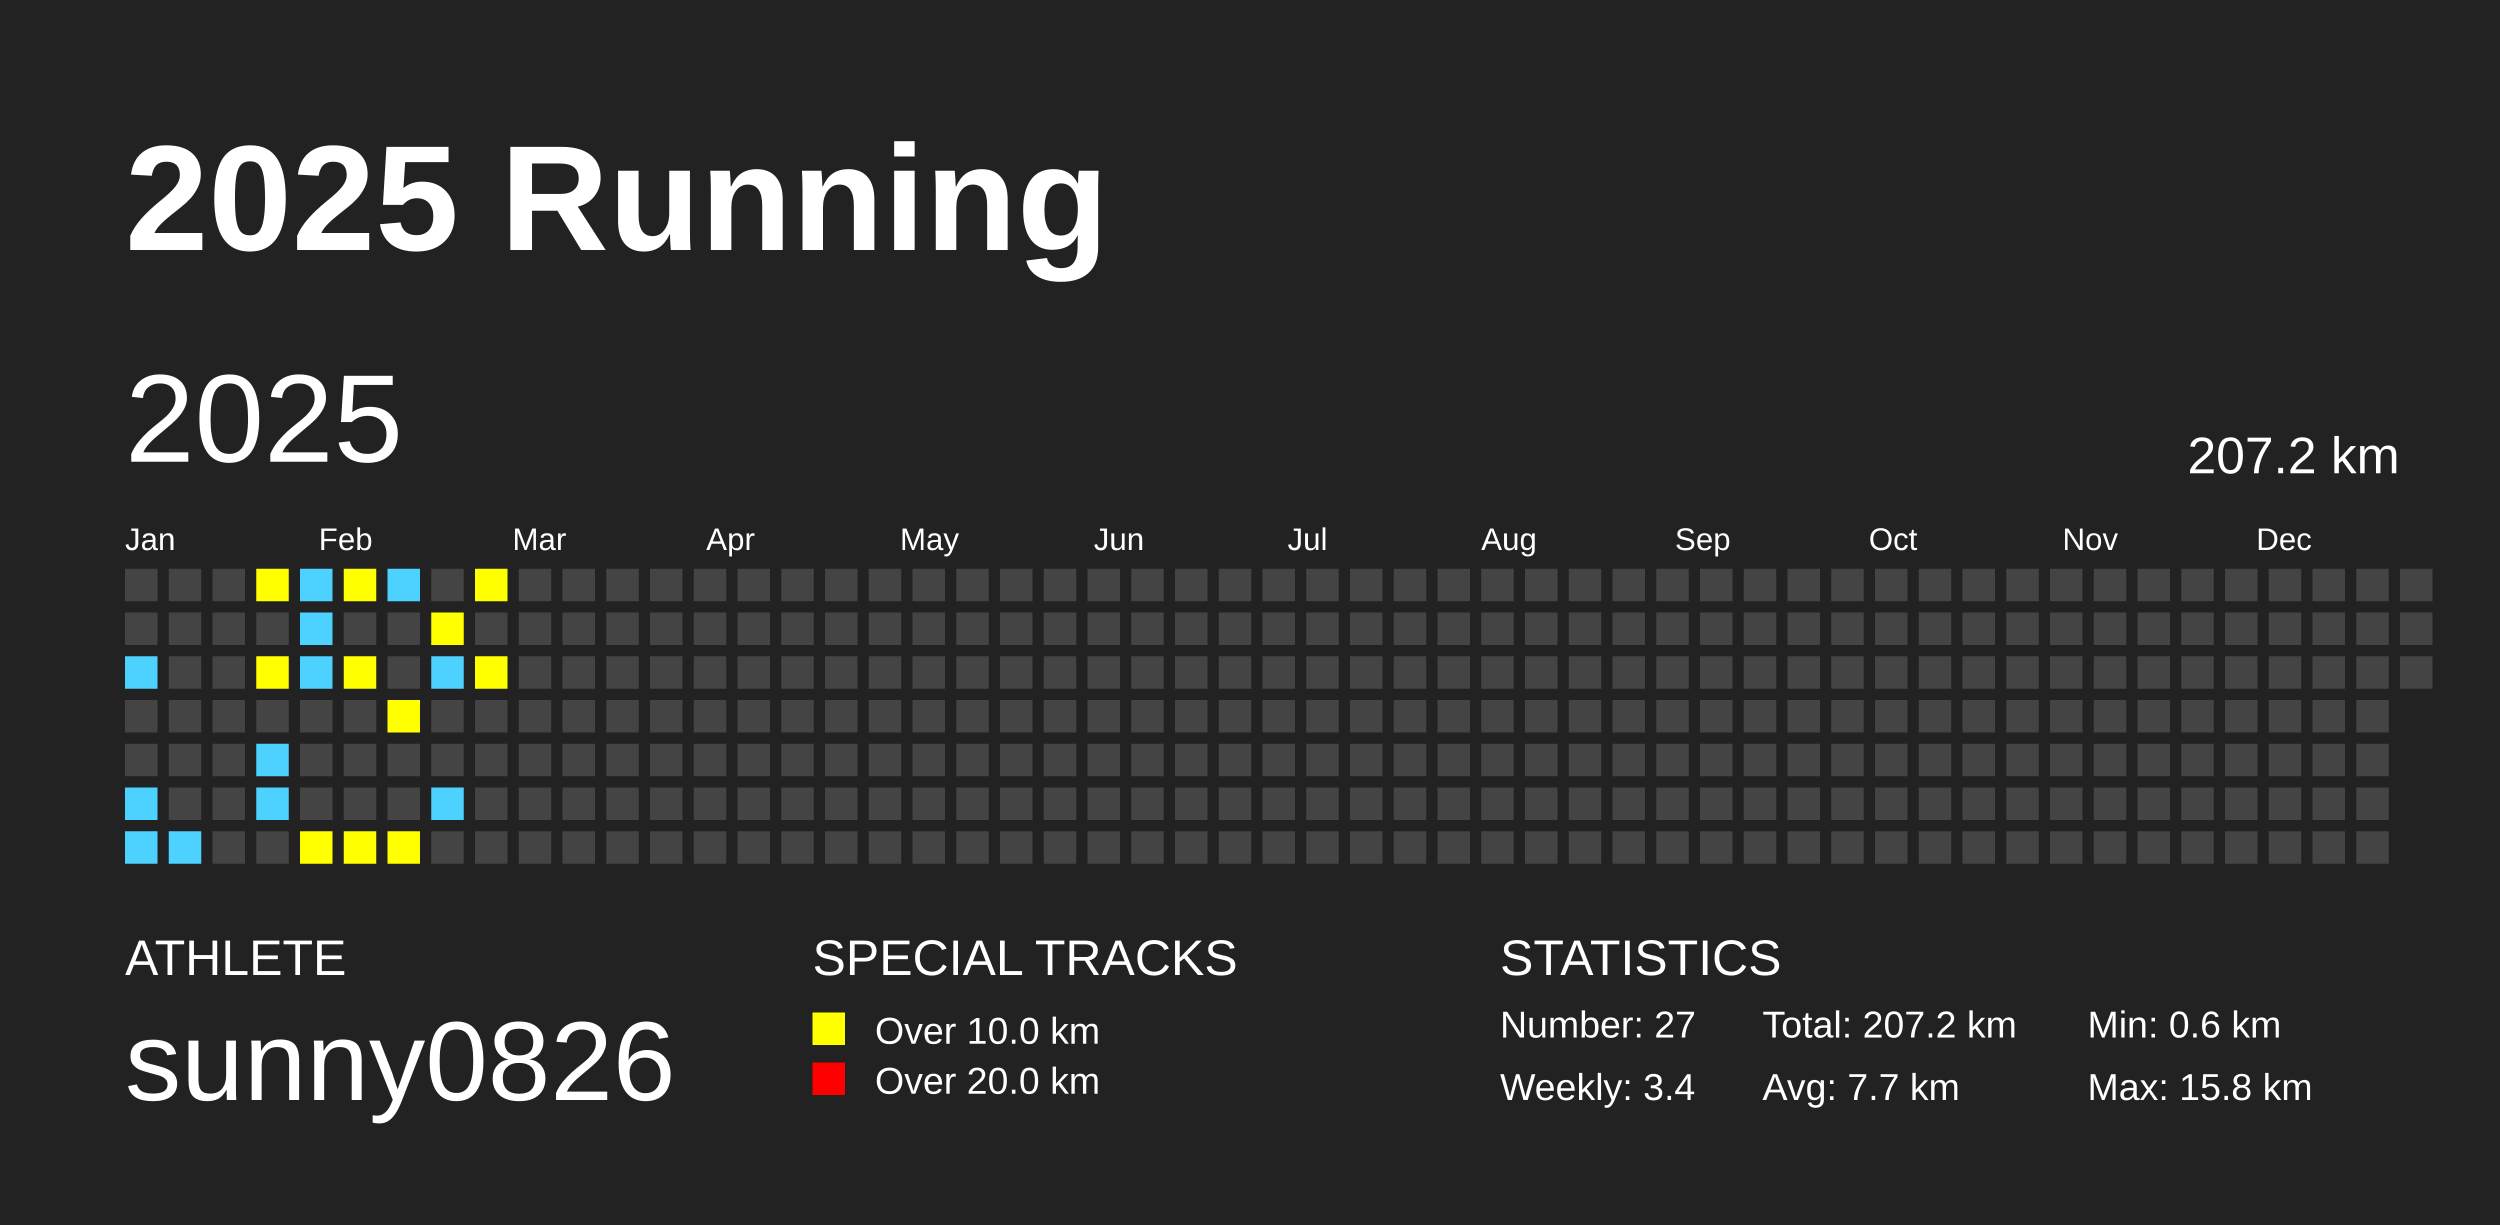
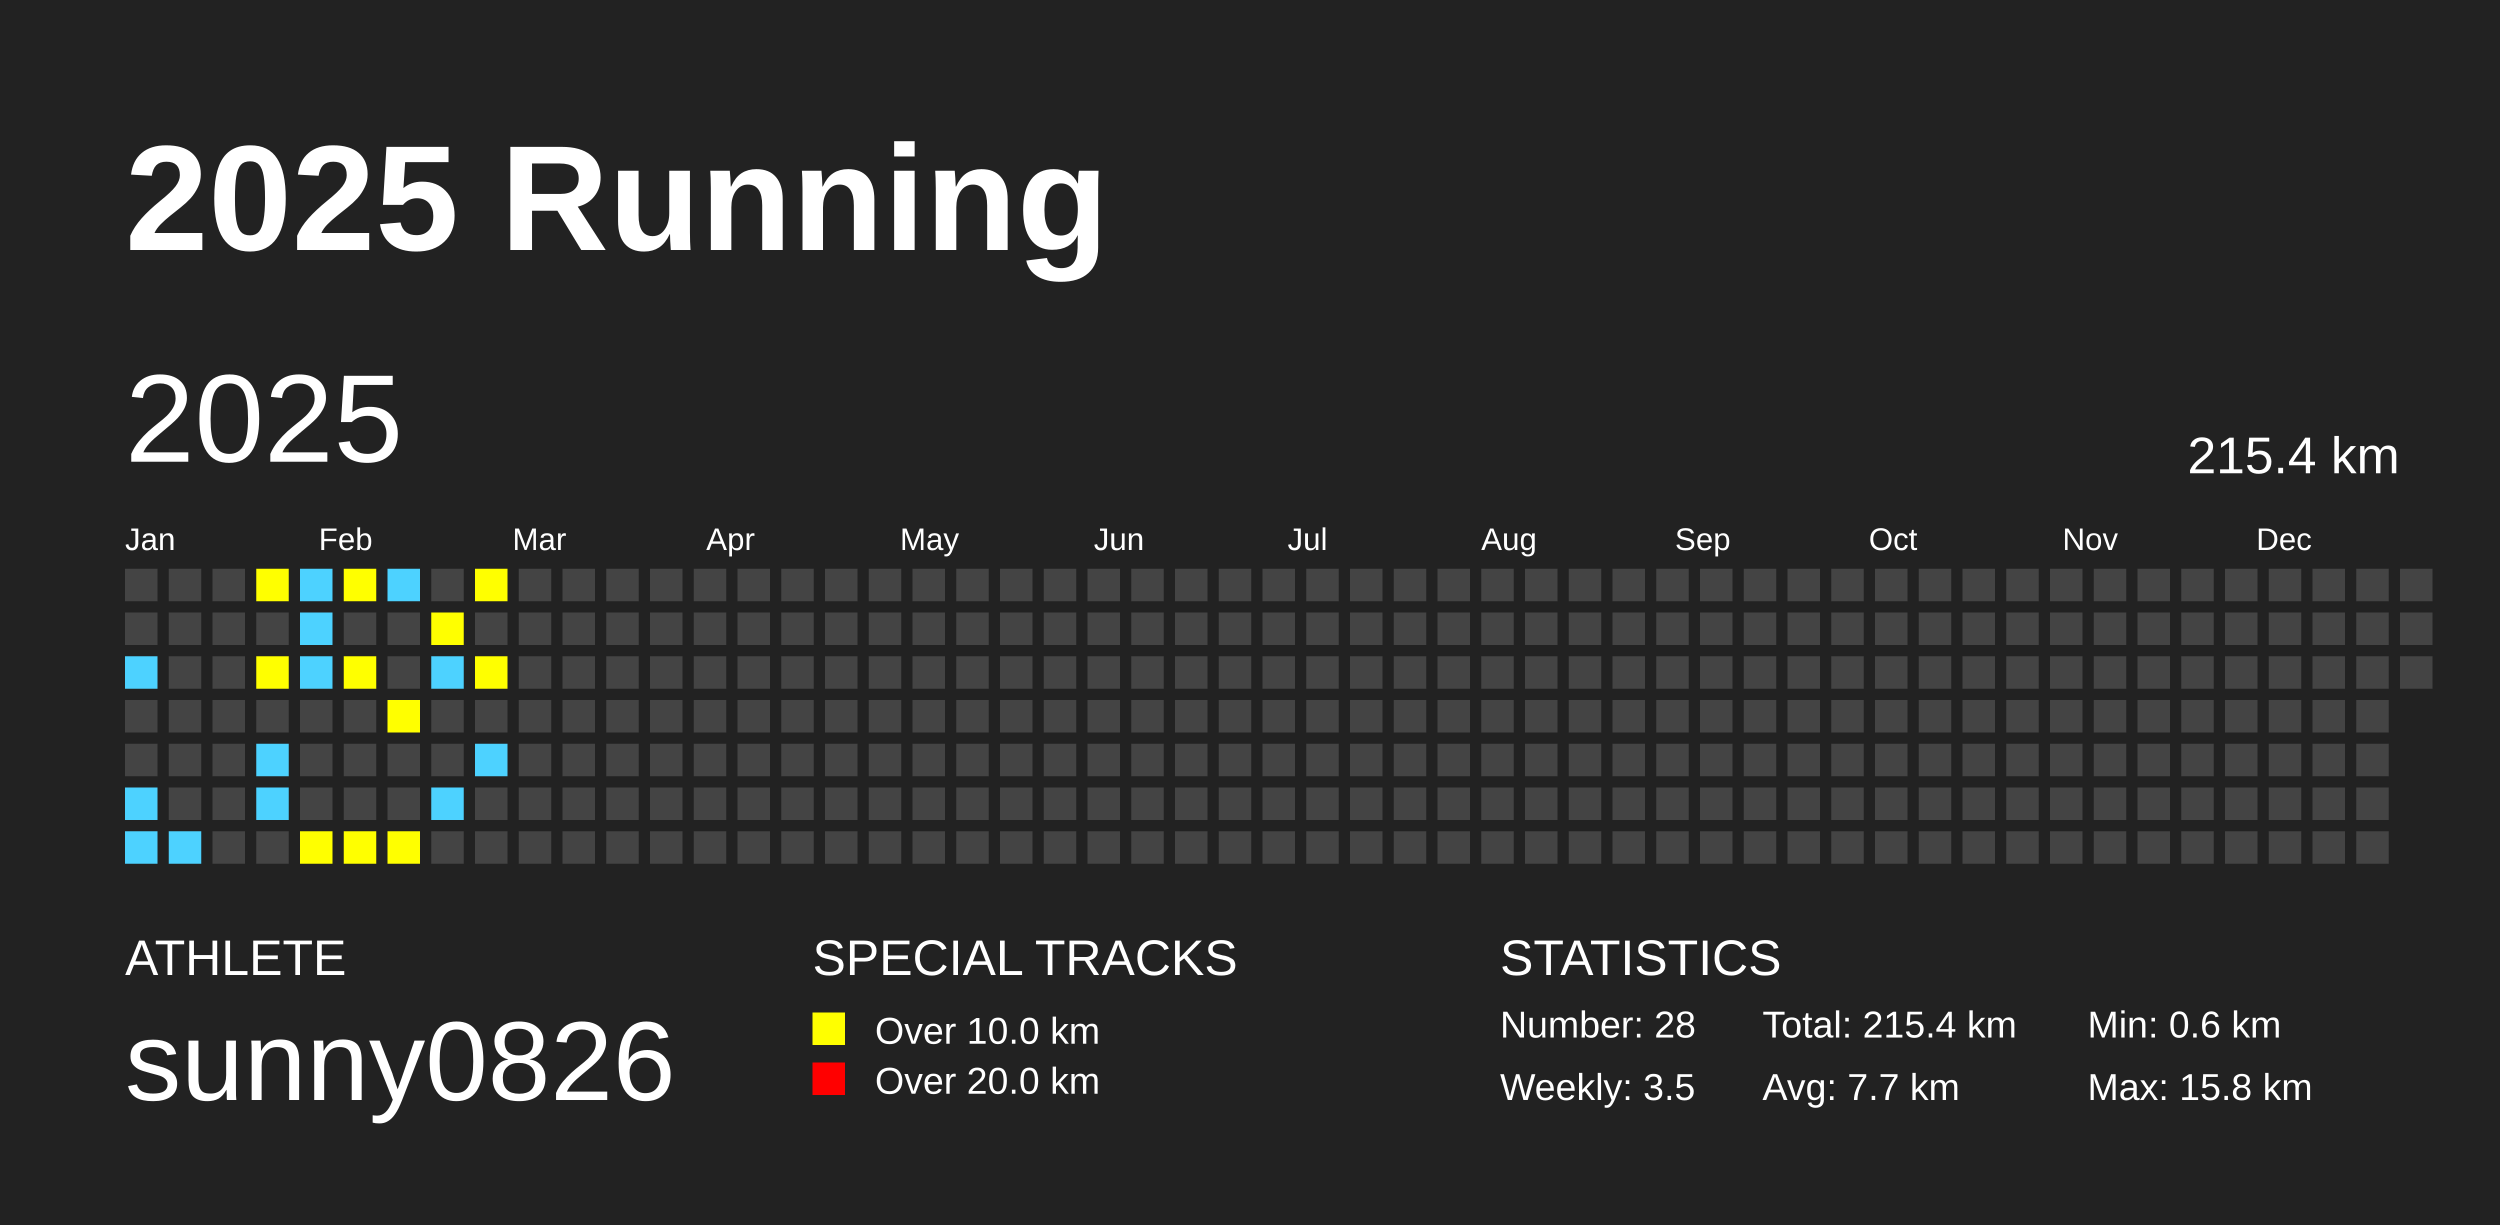
<svg xmlns="http://www.w3.org/2000/svg" baseProfile="full" height="98mm" version="1.1" viewBox="0,0,200,98" width="200mm">
  <defs />
  <rect fill="#222222" height="98" width="200" x="0" y="0" />
  <text fill="#FFFFFF" style="font-size:12px; font-family:Arial; font-weight:bold;" x="10" y="20">2025 Running</text>
  <text fill="#FFFFFF" style="font-size:4px; font-family:Arial" x="10" y="78">ATHLETE</text>
  <text fill="#FFFFFF" style="font-size:9px; font-family:Arial" x="10" y="88">sunny0826</text>
  <text fill="#FFFFFF" style="font-size:4px; font-family:Arial" x="65" y="78">SPECIAL TRACKS</text>
  <rect fill="yellow" height="2.6" width="2.6" x="65" y="81" />
  <text fill="#FFFFFF" style="font-size:3px; font-family:Arial" x="70" y="83.5">Over 10.0 km</text>
  <rect fill="red" height="2.6" width="2.6" x="65" y="85" />
  <text fill="#FFFFFF" style="font-size:3px; font-family:Arial" x="70" y="87.5">Over 20.0 km</text>
  <text fill="#FFFFFF" style="font-size:4px; font-family:Arial" x="120" y="78">STATISTICS</text>
-   <text fill="#FFFFFF" style="font-size:3px; font-family:Arial" x="120" y="83">Number: 27</text>
-   <text fill="#FFFFFF" style="font-size:3px; font-family:Arial" x="120" y="88">Weekly: 3.4</text>
-   <text fill="#FFFFFF" style="font-size:3px; font-family:Arial" x="141" y="83">Total: 207.2 km</text>
+   <text fill="#FFFFFF" style="font-size:3px; font-family:Arial" x="120" y="83">Number: 28</text>
+   <text fill="#FFFFFF" style="font-size:3px; font-family:Arial" x="120" y="88">Weekly: 3.5</text>
+   <text fill="#FFFFFF" style="font-size:3px; font-family:Arial" x="141" y="83">Total: 215.4 km</text>
  <text fill="#FFFFFF" style="font-size:3px; font-family:Arial" x="141" y="88">Avg: 7.7 km</text>
  <text fill="#FFFFFF" style="font-size:3px; font-family:Arial" x="167" y="83">Min: 0.6 km</text>
  <text fill="#FFFFFF" style="font-size:3px; font-family:Arial" x="167" y="88">Max: 15.8 km</text>
  <text dominant-baseline="hanging" fill="#FFFFFF" style="font-size:10.0px; font-family:Arial;" x="10" y="30">2025</text>
-   <text dominant-baseline="hanging" fill="#FFFFFF" style="font-size:4.125px; font-family:Arial;" x="175" y="35">207.2 km</text>
+   <text dominant-baseline="hanging" fill="#FFFFFF" style="font-size:4.125px; font-family:Arial;" x="175" y="35">215.4 km</text>
  <text fill="#FFFFFF" style="font-size:2.5px; font-family:Arial" x="10.0" y="44">Jan</text>
  <text fill="#FFFFFF" style="font-size:2.5px; font-family:Arial" x="25.5" y="44">Feb</text>
  <text fill="#FFFFFF" style="font-size:2.5px; font-family:Arial" x="41.0" y="44">Mar</text>
  <text fill="#FFFFFF" style="font-size:2.5px; font-family:Arial" x="56.5" y="44">Apr</text>
  <text fill="#FFFFFF" style="font-size:2.5px; font-family:Arial" x="72.0" y="44">May</text>
  <text fill="#FFFFFF" style="font-size:2.5px; font-family:Arial" x="87.5" y="44">Jun</text>
  <text fill="#FFFFFF" style="font-size:2.5px; font-family:Arial" x="103.0" y="44">Jul</text>
  <text fill="#FFFFFF" style="font-size:2.5px; font-family:Arial" x="118.5" y="44">Aug</text>
  <text fill="#FFFFFF" style="font-size:2.5px; font-family:Arial" x="134.0" y="44">Sep</text>
  <text fill="#FFFFFF" style="font-size:2.5px; font-family:Arial" x="149.5" y="44">Oct</text>
  <text fill="#FFFFFF" style="font-size:2.5px; font-family:Arial" x="165.0" y="44">Nov</text>
  <text fill="#FFFFFF" style="font-size:2.5px; font-family:Arial" x="180.5" y="44">Dec</text>
  <rect fill="#444444" height="2.6" width="2.6" x="10.0" y="45.5" />
  <rect fill="#444444" height="2.6" width="2.6" x="10.0" y="49.0" />
  <rect fill="#4DD2FF" height="2.6" width="2.6" x="10.0" y="52.5" />
  <rect fill="#444444" height="2.6" width="2.6" x="10.0" y="56.0" />
  <rect fill="#444444" height="2.6" width="2.6" x="10.0" y="59.5" />
  <rect fill="#4DD2FF" height="2.6" width="2.6" x="10.0" y="63.0" />
  <rect fill="#4DD2FF" height="2.6" width="2.6" x="10.0" y="66.5" />
  <rect fill="#444444" height="2.6" width="2.6" x="13.5" y="45.5" />
  <rect fill="#444444" height="2.6" width="2.6" x="13.5" y="49.0" />
  <rect fill="#444444" height="2.6" width="2.6" x="13.5" y="52.5" />
  <rect fill="#444444" height="2.6" width="2.6" x="13.5" y="56.0" />
  <rect fill="#444444" height="2.6" width="2.6" x="13.5" y="59.5" />
  <rect fill="#444444" height="2.6" width="2.6" x="13.5" y="63.0" />
  <rect fill="#4DD2FF" height="2.6" width="2.6" x="13.5" y="66.5" />
  <rect fill="#444444" height="2.6" width="2.6" x="17.0" y="45.5" />
  <rect fill="#444444" height="2.6" width="2.6" x="17.0" y="49.0" />
  <rect fill="#444444" height="2.6" width="2.6" x="17.0" y="52.5" />
  <rect fill="#444444" height="2.6" width="2.6" x="17.0" y="56.0" />
  <rect fill="#444444" height="2.6" width="2.6" x="17.0" y="59.5" />
  <rect fill="#444444" height="2.6" width="2.6" x="17.0" y="63.0" />
  <rect fill="#444444" height="2.6" width="2.6" x="17.0" y="66.5" />
  <rect fill="yellow" height="2.6" width="2.6" x="20.5" y="45.5" />
  <rect fill="#444444" height="2.6" width="2.6" x="20.5" y="49.0" />
  <rect fill="yellow" height="2.6" width="2.6" x="20.5" y="52.5" />
  <rect fill="#444444" height="2.6" width="2.6" x="20.5" y="56.0" />
  <rect fill="#4DD2FF" height="2.6" width="2.6" x="20.5" y="59.5" />
  <rect fill="#4DD2FF" height="2.6" width="2.6" x="20.5" y="63.0" />
  <rect fill="#444444" height="2.6" width="2.6" x="20.5" y="66.5" />
  <rect fill="#4DD2FF" height="2.6" width="2.6" x="24.0" y="45.5" />
  <rect fill="#4DD2FF" height="2.6" width="2.6" x="24.0" y="49.0" />
  <rect fill="#4DD2FF" height="2.6" width="2.6" x="24.0" y="52.5" />
  <rect fill="#444444" height="2.6" width="2.6" x="24.0" y="56.0" />
  <rect fill="#444444" height="2.6" width="2.6" x="24.0" y="59.5" />
  <rect fill="#444444" height="2.6" width="2.6" x="24.0" y="63.0" />
  <rect fill="yellow" height="2.6" width="2.6" x="24.0" y="66.5" />
  <rect fill="yellow" height="2.6" width="2.6" x="27.5" y="45.5" />
  <rect fill="#444444" height="2.6" width="2.6" x="27.5" y="49.0" />
  <rect fill="yellow" height="2.6" width="2.6" x="27.5" y="52.5" />
  <rect fill="#444444" height="2.6" width="2.6" x="27.5" y="56.0" />
  <rect fill="#444444" height="2.6" width="2.6" x="27.5" y="59.5" />
  <rect fill="#444444" height="2.6" width="2.6" x="27.5" y="63.0" />
  <rect fill="yellow" height="2.6" width="2.6" x="27.5" y="66.5" />
  <rect fill="#4DD2FF" height="2.6" width="2.6" x="31.0" y="45.5" />
  <rect fill="#444444" height="2.6" width="2.6" x="31.0" y="49.0" />
  <rect fill="#444444" height="2.6" width="2.6" x="31.0" y="52.5" />
  <rect fill="yellow" height="2.6" width="2.6" x="31.0" y="56.0" />
  <rect fill="#444444" height="2.6" width="2.6" x="31.0" y="59.5" />
  <rect fill="#444444" height="2.6" width="2.6" x="31.0" y="63.0" />
  <rect fill="yellow" height="2.6" width="2.6" x="31.0" y="66.5" />
  <rect fill="#444444" height="2.6" width="2.6" x="34.5" y="45.5" />
  <rect fill="yellow" height="2.6" width="2.6" x="34.5" y="49.0" />
  <rect fill="#4DD2FF" height="2.6" width="2.6" x="34.5" y="52.5" />
  <rect fill="#444444" height="2.6" width="2.6" x="34.5" y="56.0" />
  <rect fill="#444444" height="2.6" width="2.6" x="34.5" y="59.5" />
  <rect fill="#4DD2FF" height="2.6" width="2.6" x="34.5" y="63.0" />
  <rect fill="#444444" height="2.6" width="2.6" x="34.5" y="66.5" />
  <rect fill="yellow" height="2.6" width="2.6" x="38.0" y="45.5" />
  <rect fill="#444444" height="2.6" width="2.6" x="38.0" y="49.0" />
  <rect fill="yellow" height="2.6" width="2.6" x="38.0" y="52.5" />
  <rect fill="#444444" height="2.6" width="2.6" x="38.0" y="56.0" />
-   <rect fill="#444444" height="2.6" width="2.6" x="38.0" y="59.5" />
+   <rect fill="#4DD2FF" height="2.6" width="2.6" x="38.0" y="59.5" />
  <rect fill="#444444" height="2.6" width="2.6" x="38.0" y="63.0" />
  <rect fill="#444444" height="2.6" width="2.6" x="38.0" y="66.5" />
  <rect fill="#444444" height="2.6" width="2.6" x="41.5" y="45.5" />
  <rect fill="#444444" height="2.6" width="2.6" x="41.5" y="49.0" />
  <rect fill="#444444" height="2.6" width="2.6" x="41.5" y="52.5" />
  <rect fill="#444444" height="2.6" width="2.6" x="41.5" y="56.0" />
  <rect fill="#444444" height="2.6" width="2.6" x="41.5" y="59.5" />
  <rect fill="#444444" height="2.6" width="2.6" x="41.5" y="63.0" />
  <rect fill="#444444" height="2.6" width="2.6" x="41.5" y="66.5" />
  <rect fill="#444444" height="2.6" width="2.6" x="45.0" y="45.5" />
  <rect fill="#444444" height="2.6" width="2.6" x="45.0" y="49.0" />
  <rect fill="#444444" height="2.6" width="2.6" x="45.0" y="52.5" />
  <rect fill="#444444" height="2.6" width="2.6" x="45.0" y="56.0" />
  <rect fill="#444444" height="2.6" width="2.6" x="45.0" y="59.5" />
  <rect fill="#444444" height="2.6" width="2.6" x="45.0" y="63.0" />
  <rect fill="#444444" height="2.6" width="2.6" x="45.0" y="66.5" />
  <rect fill="#444444" height="2.6" width="2.6" x="48.5" y="45.5" />
  <rect fill="#444444" height="2.6" width="2.6" x="48.5" y="49.0" />
  <rect fill="#444444" height="2.6" width="2.6" x="48.5" y="52.5" />
  <rect fill="#444444" height="2.6" width="2.6" x="48.5" y="56.0" />
  <rect fill="#444444" height="2.6" width="2.6" x="48.5" y="59.5" />
  <rect fill="#444444" height="2.6" width="2.6" x="48.5" y="63.0" />
  <rect fill="#444444" height="2.6" width="2.6" x="48.5" y="66.5" />
  <rect fill="#444444" height="2.6" width="2.6" x="52.0" y="45.5" />
  <rect fill="#444444" height="2.6" width="2.6" x="52.0" y="49.0" />
  <rect fill="#444444" height="2.6" width="2.6" x="52.0" y="52.5" />
  <rect fill="#444444" height="2.6" width="2.6" x="52.0" y="56.0" />
  <rect fill="#444444" height="2.6" width="2.6" x="52.0" y="59.5" />
  <rect fill="#444444" height="2.6" width="2.6" x="52.0" y="63.0" />
  <rect fill="#444444" height="2.6" width="2.6" x="52.0" y="66.5" />
  <rect fill="#444444" height="2.6" width="2.6" x="55.5" y="45.5" />
  <rect fill="#444444" height="2.6" width="2.6" x="55.5" y="49.0" />
  <rect fill="#444444" height="2.6" width="2.6" x="55.5" y="52.5" />
  <rect fill="#444444" height="2.6" width="2.6" x="55.5" y="56.0" />
  <rect fill="#444444" height="2.6" width="2.6" x="55.5" y="59.5" />
  <rect fill="#444444" height="2.6" width="2.6" x="55.5" y="63.0" />
  <rect fill="#444444" height="2.6" width="2.6" x="55.5" y="66.5" />
  <rect fill="#444444" height="2.6" width="2.6" x="59.0" y="45.5" />
  <rect fill="#444444" height="2.6" width="2.6" x="59.0" y="49.0" />
  <rect fill="#444444" height="2.6" width="2.6" x="59.0" y="52.5" />
  <rect fill="#444444" height="2.6" width="2.6" x="59.0" y="56.0" />
  <rect fill="#444444" height="2.6" width="2.6" x="59.0" y="59.5" />
  <rect fill="#444444" height="2.6" width="2.6" x="59.0" y="63.0" />
  <rect fill="#444444" height="2.6" width="2.6" x="59.0" y="66.5" />
  <rect fill="#444444" height="2.6" width="2.6" x="62.5" y="45.5" />
  <rect fill="#444444" height="2.6" width="2.6" x="62.5" y="49.0" />
  <rect fill="#444444" height="2.6" width="2.6" x="62.5" y="52.5" />
  <rect fill="#444444" height="2.6" width="2.6" x="62.5" y="56.0" />
  <rect fill="#444444" height="2.6" width="2.6" x="62.5" y="59.5" />
  <rect fill="#444444" height="2.6" width="2.6" x="62.5" y="63.0" />
  <rect fill="#444444" height="2.6" width="2.6" x="62.5" y="66.5" />
  <rect fill="#444444" height="2.6" width="2.6" x="66.0" y="45.5" />
  <rect fill="#444444" height="2.6" width="2.6" x="66.0" y="49.0" />
  <rect fill="#444444" height="2.6" width="2.6" x="66.0" y="52.5" />
  <rect fill="#444444" height="2.6" width="2.6" x="66.0" y="56.0" />
  <rect fill="#444444" height="2.6" width="2.6" x="66.0" y="59.5" />
  <rect fill="#444444" height="2.6" width="2.6" x="66.0" y="63.0" />
  <rect fill="#444444" height="2.6" width="2.6" x="66.0" y="66.5" />
  <rect fill="#444444" height="2.6" width="2.6" x="69.5" y="45.5" />
  <rect fill="#444444" height="2.6" width="2.6" x="69.5" y="49.0" />
  <rect fill="#444444" height="2.6" width="2.6" x="69.5" y="52.5" />
  <rect fill="#444444" height="2.6" width="2.6" x="69.5" y="56.0" />
  <rect fill="#444444" height="2.6" width="2.6" x="69.5" y="59.5" />
  <rect fill="#444444" height="2.6" width="2.6" x="69.5" y="63.0" />
  <rect fill="#444444" height="2.6" width="2.6" x="69.5" y="66.5" />
  <rect fill="#444444" height="2.6" width="2.6" x="73.0" y="45.5" />
  <rect fill="#444444" height="2.6" width="2.6" x="73.0" y="49.0" />
  <rect fill="#444444" height="2.6" width="2.6" x="73.0" y="52.5" />
  <rect fill="#444444" height="2.6" width="2.6" x="73.0" y="56.0" />
  <rect fill="#444444" height="2.6" width="2.6" x="73.0" y="59.5" />
  <rect fill="#444444" height="2.6" width="2.6" x="73.0" y="63.0" />
  <rect fill="#444444" height="2.6" width="2.6" x="73.0" y="66.5" />
  <rect fill="#444444" height="2.6" width="2.6" x="76.5" y="45.5" />
  <rect fill="#444444" height="2.6" width="2.6" x="76.5" y="49.0" />
  <rect fill="#444444" height="2.6" width="2.6" x="76.5" y="52.5" />
  <rect fill="#444444" height="2.6" width="2.6" x="76.5" y="56.0" />
  <rect fill="#444444" height="2.6" width="2.6" x="76.5" y="59.5" />
  <rect fill="#444444" height="2.6" width="2.6" x="76.5" y="63.0" />
  <rect fill="#444444" height="2.6" width="2.6" x="76.5" y="66.5" />
  <rect fill="#444444" height="2.6" width="2.6" x="80.0" y="45.5" />
  <rect fill="#444444" height="2.6" width="2.6" x="80.0" y="49.0" />
  <rect fill="#444444" height="2.6" width="2.6" x="80.0" y="52.5" />
  <rect fill="#444444" height="2.6" width="2.6" x="80.0" y="56.0" />
  <rect fill="#444444" height="2.6" width="2.6" x="80.0" y="59.5" />
  <rect fill="#444444" height="2.6" width="2.6" x="80.0" y="63.0" />
  <rect fill="#444444" height="2.6" width="2.6" x="80.0" y="66.5" />
  <rect fill="#444444" height="2.6" width="2.6" x="83.5" y="45.5" />
  <rect fill="#444444" height="2.6" width="2.6" x="83.5" y="49.0" />
  <rect fill="#444444" height="2.6" width="2.6" x="83.5" y="52.5" />
  <rect fill="#444444" height="2.6" width="2.6" x="83.5" y="56.0" />
  <rect fill="#444444" height="2.6" width="2.6" x="83.5" y="59.5" />
  <rect fill="#444444" height="2.6" width="2.6" x="83.5" y="63.0" />
  <rect fill="#444444" height="2.6" width="2.6" x="83.5" y="66.5" />
  <rect fill="#444444" height="2.6" width="2.6" x="87.0" y="45.5" />
  <rect fill="#444444" height="2.6" width="2.6" x="87.0" y="49.0" />
  <rect fill="#444444" height="2.6" width="2.6" x="87.0" y="52.5" />
  <rect fill="#444444" height="2.6" width="2.6" x="87.0" y="56.0" />
  <rect fill="#444444" height="2.6" width="2.6" x="87.0" y="59.5" />
  <rect fill="#444444" height="2.6" width="2.6" x="87.0" y="63.0" />
  <rect fill="#444444" height="2.6" width="2.6" x="87.0" y="66.5" />
  <rect fill="#444444" height="2.6" width="2.6" x="90.5" y="45.5" />
  <rect fill="#444444" height="2.6" width="2.6" x="90.5" y="49.0" />
  <rect fill="#444444" height="2.6" width="2.6" x="90.5" y="52.5" />
  <rect fill="#444444" height="2.6" width="2.6" x="90.5" y="56.0" />
  <rect fill="#444444" height="2.6" width="2.6" x="90.5" y="59.5" />
  <rect fill="#444444" height="2.6" width="2.6" x="90.5" y="63.0" />
  <rect fill="#444444" height="2.6" width="2.6" x="90.5" y="66.5" />
  <rect fill="#444444" height="2.6" width="2.6" x="94.0" y="45.5" />
  <rect fill="#444444" height="2.6" width="2.6" x="94.0" y="49.0" />
  <rect fill="#444444" height="2.6" width="2.6" x="94.0" y="52.5" />
  <rect fill="#444444" height="2.6" width="2.6" x="94.0" y="56.0" />
  <rect fill="#444444" height="2.6" width="2.6" x="94.0" y="59.5" />
  <rect fill="#444444" height="2.6" width="2.6" x="94.0" y="63.0" />
  <rect fill="#444444" height="2.6" width="2.6" x="94.0" y="66.5" />
  <rect fill="#444444" height="2.6" width="2.6" x="97.5" y="45.5" />
  <rect fill="#444444" height="2.6" width="2.6" x="97.5" y="49.0" />
  <rect fill="#444444" height="2.6" width="2.6" x="97.5" y="52.5" />
  <rect fill="#444444" height="2.6" width="2.6" x="97.5" y="56.0" />
  <rect fill="#444444" height="2.6" width="2.6" x="97.5" y="59.5" />
  <rect fill="#444444" height="2.6" width="2.6" x="97.5" y="63.0" />
  <rect fill="#444444" height="2.6" width="2.6" x="97.5" y="66.5" />
  <rect fill="#444444" height="2.6" width="2.6" x="101.0" y="45.5" />
  <rect fill="#444444" height="2.6" width="2.6" x="101.0" y="49.0" />
  <rect fill="#444444" height="2.6" width="2.6" x="101.0" y="52.5" />
  <rect fill="#444444" height="2.6" width="2.6" x="101.0" y="56.0" />
  <rect fill="#444444" height="2.6" width="2.6" x="101.0" y="59.5" />
  <rect fill="#444444" height="2.6" width="2.6" x="101.0" y="63.0" />
  <rect fill="#444444" height="2.6" width="2.6" x="101.0" y="66.5" />
  <rect fill="#444444" height="2.6" width="2.6" x="104.5" y="45.5" />
  <rect fill="#444444" height="2.6" width="2.6" x="104.5" y="49.0" />
  <rect fill="#444444" height="2.6" width="2.6" x="104.5" y="52.5" />
  <rect fill="#444444" height="2.6" width="2.6" x="104.5" y="56.0" />
  <rect fill="#444444" height="2.6" width="2.6" x="104.5" y="59.5" />
  <rect fill="#444444" height="2.6" width="2.6" x="104.5" y="63.0" />
  <rect fill="#444444" height="2.6" width="2.6" x="104.5" y="66.5" />
  <rect fill="#444444" height="2.6" width="2.6" x="108.0" y="45.5" />
  <rect fill="#444444" height="2.6" width="2.6" x="108.0" y="49.0" />
  <rect fill="#444444" height="2.6" width="2.6" x="108.0" y="52.5" />
  <rect fill="#444444" height="2.6" width="2.6" x="108.0" y="56.0" />
  <rect fill="#444444" height="2.6" width="2.6" x="108.0" y="59.5" />
  <rect fill="#444444" height="2.6" width="2.6" x="108.0" y="63.0" />
  <rect fill="#444444" height="2.6" width="2.6" x="108.0" y="66.5" />
  <rect fill="#444444" height="2.6" width="2.6" x="111.5" y="45.5" />
  <rect fill="#444444" height="2.6" width="2.6" x="111.5" y="49.0" />
  <rect fill="#444444" height="2.6" width="2.6" x="111.5" y="52.5" />
  <rect fill="#444444" height="2.6" width="2.6" x="111.5" y="56.0" />
  <rect fill="#444444" height="2.6" width="2.6" x="111.5" y="59.5" />
  <rect fill="#444444" height="2.6" width="2.6" x="111.5" y="63.0" />
  <rect fill="#444444" height="2.6" width="2.6" x="111.5" y="66.5" />
  <rect fill="#444444" height="2.6" width="2.6" x="115.0" y="45.5" />
  <rect fill="#444444" height="2.6" width="2.6" x="115.0" y="49.0" />
  <rect fill="#444444" height="2.6" width="2.6" x="115.0" y="52.5" />
  <rect fill="#444444" height="2.6" width="2.6" x="115.0" y="56.0" />
  <rect fill="#444444" height="2.6" width="2.6" x="115.0" y="59.5" />
  <rect fill="#444444" height="2.6" width="2.6" x="115.0" y="63.0" />
  <rect fill="#444444" height="2.6" width="2.6" x="115.0" y="66.5" />
  <rect fill="#444444" height="2.6" width="2.6" x="118.5" y="45.5" />
  <rect fill="#444444" height="2.6" width="2.6" x="118.5" y="49.0" />
  <rect fill="#444444" height="2.6" width="2.6" x="118.5" y="52.5" />
  <rect fill="#444444" height="2.6" width="2.6" x="118.5" y="56.0" />
  <rect fill="#444444" height="2.6" width="2.6" x="118.5" y="59.5" />
  <rect fill="#444444" height="2.6" width="2.6" x="118.5" y="63.0" />
  <rect fill="#444444" height="2.6" width="2.6" x="118.5" y="66.5" />
  <rect fill="#444444" height="2.6" width="2.6" x="122.0" y="45.5" />
  <rect fill="#444444" height="2.6" width="2.6" x="122.0" y="49.0" />
  <rect fill="#444444" height="2.6" width="2.6" x="122.0" y="52.5" />
  <rect fill="#444444" height="2.6" width="2.6" x="122.0" y="56.0" />
  <rect fill="#444444" height="2.6" width="2.6" x="122.0" y="59.5" />
  <rect fill="#444444" height="2.6" width="2.6" x="122.0" y="63.0" />
  <rect fill="#444444" height="2.6" width="2.6" x="122.0" y="66.5" />
  <rect fill="#444444" height="2.6" width="2.6" x="125.5" y="45.5" />
  <rect fill="#444444" height="2.6" width="2.6" x="125.5" y="49.0" />
  <rect fill="#444444" height="2.6" width="2.6" x="125.5" y="52.5" />
  <rect fill="#444444" height="2.6" width="2.6" x="125.5" y="56.0" />
  <rect fill="#444444" height="2.6" width="2.6" x="125.5" y="59.5" />
  <rect fill="#444444" height="2.6" width="2.6" x="125.5" y="63.0" />
  <rect fill="#444444" height="2.6" width="2.6" x="125.5" y="66.5" />
  <rect fill="#444444" height="2.6" width="2.6" x="129.0" y="45.5" />
  <rect fill="#444444" height="2.6" width="2.6" x="129.0" y="49.0" />
  <rect fill="#444444" height="2.6" width="2.6" x="129.0" y="52.5" />
  <rect fill="#444444" height="2.6" width="2.6" x="129.0" y="56.0" />
  <rect fill="#444444" height="2.6" width="2.6" x="129.0" y="59.5" />
  <rect fill="#444444" height="2.6" width="2.6" x="129.0" y="63.0" />
  <rect fill="#444444" height="2.6" width="2.6" x="129.0" y="66.5" />
  <rect fill="#444444" height="2.6" width="2.6" x="132.5" y="45.5" />
  <rect fill="#444444" height="2.6" width="2.6" x="132.5" y="49.0" />
  <rect fill="#444444" height="2.6" width="2.6" x="132.5" y="52.5" />
  <rect fill="#444444" height="2.6" width="2.6" x="132.5" y="56.0" />
  <rect fill="#444444" height="2.6" width="2.6" x="132.5" y="59.5" />
  <rect fill="#444444" height="2.6" width="2.6" x="132.5" y="63.0" />
  <rect fill="#444444" height="2.6" width="2.6" x="132.5" y="66.5" />
  <rect fill="#444444" height="2.6" width="2.6" x="136.0" y="45.5" />
  <rect fill="#444444" height="2.6" width="2.6" x="136.0" y="49.0" />
  <rect fill="#444444" height="2.6" width="2.6" x="136.0" y="52.5" />
  <rect fill="#444444" height="2.6" width="2.6" x="136.0" y="56.0" />
  <rect fill="#444444" height="2.6" width="2.6" x="136.0" y="59.5" />
  <rect fill="#444444" height="2.6" width="2.6" x="136.0" y="63.0" />
  <rect fill="#444444" height="2.6" width="2.6" x="136.0" y="66.5" />
  <rect fill="#444444" height="2.6" width="2.6" x="139.5" y="45.5" />
  <rect fill="#444444" height="2.6" width="2.6" x="139.5" y="49.0" />
  <rect fill="#444444" height="2.6" width="2.6" x="139.5" y="52.5" />
  <rect fill="#444444" height="2.6" width="2.6" x="139.5" y="56.0" />
  <rect fill="#444444" height="2.6" width="2.6" x="139.5" y="59.5" />
  <rect fill="#444444" height="2.6" width="2.6" x="139.5" y="63.0" />
  <rect fill="#444444" height="2.6" width="2.6" x="139.5" y="66.5" />
  <rect fill="#444444" height="2.6" width="2.6" x="143.0" y="45.5" />
  <rect fill="#444444" height="2.6" width="2.6" x="143.0" y="49.0" />
  <rect fill="#444444" height="2.6" width="2.6" x="143.0" y="52.5" />
  <rect fill="#444444" height="2.6" width="2.6" x="143.0" y="56.0" />
  <rect fill="#444444" height="2.6" width="2.6" x="143.0" y="59.5" />
  <rect fill="#444444" height="2.6" width="2.6" x="143.0" y="63.0" />
  <rect fill="#444444" height="2.6" width="2.6" x="143.0" y="66.5" />
  <rect fill="#444444" height="2.6" width="2.6" x="146.5" y="45.5" />
  <rect fill="#444444" height="2.6" width="2.6" x="146.5" y="49.0" />
  <rect fill="#444444" height="2.6" width="2.6" x="146.5" y="52.5" />
  <rect fill="#444444" height="2.6" width="2.6" x="146.5" y="56.0" />
  <rect fill="#444444" height="2.6" width="2.6" x="146.5" y="59.5" />
  <rect fill="#444444" height="2.6" width="2.6" x="146.5" y="63.0" />
  <rect fill="#444444" height="2.6" width="2.6" x="146.5" y="66.5" />
  <rect fill="#444444" height="2.6" width="2.6" x="150.0" y="45.5" />
  <rect fill="#444444" height="2.6" width="2.6" x="150.0" y="49.0" />
  <rect fill="#444444" height="2.6" width="2.6" x="150.0" y="52.5" />
  <rect fill="#444444" height="2.6" width="2.6" x="150.0" y="56.0" />
  <rect fill="#444444" height="2.6" width="2.6" x="150.0" y="59.5" />
  <rect fill="#444444" height="2.6" width="2.6" x="150.0" y="63.0" />
  <rect fill="#444444" height="2.6" width="2.6" x="150.0" y="66.5" />
  <rect fill="#444444" height="2.6" width="2.6" x="153.5" y="45.5" />
  <rect fill="#444444" height="2.6" width="2.6" x="153.5" y="49.0" />
  <rect fill="#444444" height="2.6" width="2.6" x="153.5" y="52.5" />
  <rect fill="#444444" height="2.6" width="2.6" x="153.5" y="56.0" />
  <rect fill="#444444" height="2.6" width="2.6" x="153.5" y="59.5" />
  <rect fill="#444444" height="2.6" width="2.6" x="153.5" y="63.0" />
  <rect fill="#444444" height="2.6" width="2.6" x="153.5" y="66.5" />
  <rect fill="#444444" height="2.6" width="2.6" x="157.0" y="45.5" />
  <rect fill="#444444" height="2.6" width="2.6" x="157.0" y="49.0" />
  <rect fill="#444444" height="2.6" width="2.6" x="157.0" y="52.5" />
  <rect fill="#444444" height="2.6" width="2.6" x="157.0" y="56.0" />
  <rect fill="#444444" height="2.6" width="2.6" x="157.0" y="59.5" />
  <rect fill="#444444" height="2.6" width="2.6" x="157.0" y="63.0" />
  <rect fill="#444444" height="2.6" width="2.6" x="157.0" y="66.5" />
  <rect fill="#444444" height="2.6" width="2.6" x="160.5" y="45.5" />
  <rect fill="#444444" height="2.6" width="2.6" x="160.5" y="49.0" />
  <rect fill="#444444" height="2.6" width="2.6" x="160.5" y="52.5" />
  <rect fill="#444444" height="2.6" width="2.6" x="160.5" y="56.0" />
  <rect fill="#444444" height="2.6" width="2.6" x="160.5" y="59.5" />
  <rect fill="#444444" height="2.6" width="2.6" x="160.5" y="63.0" />
  <rect fill="#444444" height="2.6" width="2.6" x="160.5" y="66.5" />
  <rect fill="#444444" height="2.6" width="2.6" x="164.0" y="45.5" />
  <rect fill="#444444" height="2.6" width="2.6" x="164.0" y="49.0" />
  <rect fill="#444444" height="2.6" width="2.6" x="164.0" y="52.5" />
  <rect fill="#444444" height="2.6" width="2.6" x="164.0" y="56.0" />
  <rect fill="#444444" height="2.6" width="2.6" x="164.0" y="59.5" />
  <rect fill="#444444" height="2.6" width="2.6" x="164.0" y="63.0" />
  <rect fill="#444444" height="2.6" width="2.6" x="164.0" y="66.5" />
  <rect fill="#444444" height="2.6" width="2.6" x="167.5" y="45.5" />
  <rect fill="#444444" height="2.6" width="2.6" x="167.5" y="49.0" />
  <rect fill="#444444" height="2.6" width="2.6" x="167.5" y="52.5" />
  <rect fill="#444444" height="2.6" width="2.6" x="167.5" y="56.0" />
  <rect fill="#444444" height="2.6" width="2.6" x="167.5" y="59.5" />
  <rect fill="#444444" height="2.6" width="2.6" x="167.5" y="63.0" />
  <rect fill="#444444" height="2.6" width="2.6" x="167.5" y="66.5" />
  <rect fill="#444444" height="2.6" width="2.6" x="171.0" y="45.5" />
  <rect fill="#444444" height="2.6" width="2.6" x="171.0" y="49.0" />
  <rect fill="#444444" height="2.6" width="2.6" x="171.0" y="52.5" />
  <rect fill="#444444" height="2.6" width="2.6" x="171.0" y="56.0" />
  <rect fill="#444444" height="2.6" width="2.6" x="171.0" y="59.5" />
  <rect fill="#444444" height="2.6" width="2.6" x="171.0" y="63.0" />
  <rect fill="#444444" height="2.6" width="2.6" x="171.0" y="66.5" />
  <rect fill="#444444" height="2.6" width="2.6" x="174.5" y="45.5" />
  <rect fill="#444444" height="2.6" width="2.6" x="174.5" y="49.0" />
  <rect fill="#444444" height="2.6" width="2.6" x="174.5" y="52.5" />
  <rect fill="#444444" height="2.6" width="2.6" x="174.5" y="56.0" />
  <rect fill="#444444" height="2.6" width="2.6" x="174.5" y="59.5" />
  <rect fill="#444444" height="2.6" width="2.6" x="174.5" y="63.0" />
  <rect fill="#444444" height="2.6" width="2.6" x="174.5" y="66.5" />
  <rect fill="#444444" height="2.6" width="2.6" x="178.0" y="45.5" />
  <rect fill="#444444" height="2.6" width="2.6" x="178.0" y="49.0" />
  <rect fill="#444444" height="2.6" width="2.6" x="178.0" y="52.5" />
  <rect fill="#444444" height="2.6" width="2.6" x="178.0" y="56.0" />
  <rect fill="#444444" height="2.6" width="2.6" x="178.0" y="59.5" />
  <rect fill="#444444" height="2.6" width="2.6" x="178.0" y="63.0" />
  <rect fill="#444444" height="2.6" width="2.6" x="178.0" y="66.5" />
  <rect fill="#444444" height="2.6" width="2.6" x="181.5" y="45.5" />
  <rect fill="#444444" height="2.6" width="2.6" x="181.5" y="49.0" />
  <rect fill="#444444" height="2.6" width="2.6" x="181.5" y="52.5" />
  <rect fill="#444444" height="2.6" width="2.6" x="181.5" y="56.0" />
  <rect fill="#444444" height="2.6" width="2.6" x="181.5" y="59.5" />
  <rect fill="#444444" height="2.6" width="2.6" x="181.5" y="63.0" />
  <rect fill="#444444" height="2.6" width="2.6" x="181.5" y="66.5" />
  <rect fill="#444444" height="2.6" width="2.6" x="185.0" y="45.5" />
  <rect fill="#444444" height="2.6" width="2.6" x="185.0" y="49.0" />
  <rect fill="#444444" height="2.6" width="2.6" x="185.0" y="52.5" />
  <rect fill="#444444" height="2.6" width="2.6" x="185.0" y="56.0" />
  <rect fill="#444444" height="2.6" width="2.6" x="185.0" y="59.5" />
  <rect fill="#444444" height="2.6" width="2.6" x="185.0" y="63.0" />
  <rect fill="#444444" height="2.6" width="2.6" x="185.0" y="66.5" />
  <rect fill="#444444" height="2.6" width="2.6" x="188.5" y="45.5" />
  <rect fill="#444444" height="2.6" width="2.6" x="188.5" y="49.0" />
  <rect fill="#444444" height="2.6" width="2.6" x="188.5" y="52.5" />
  <rect fill="#444444" height="2.6" width="2.6" x="188.5" y="56.0" />
  <rect fill="#444444" height="2.6" width="2.6" x="188.5" y="59.5" />
  <rect fill="#444444" height="2.6" width="2.6" x="188.5" y="63.0" />
  <rect fill="#444444" height="2.6" width="2.6" x="188.5" y="66.5" />
  <rect fill="#444444" height="2.6" width="2.6" x="192.0" y="45.5" />
  <rect fill="#444444" height="2.6" width="2.6" x="192.0" y="49.0" />
  <rect fill="#444444" height="2.6" width="2.6" x="192.0" y="52.5" />
</svg>
